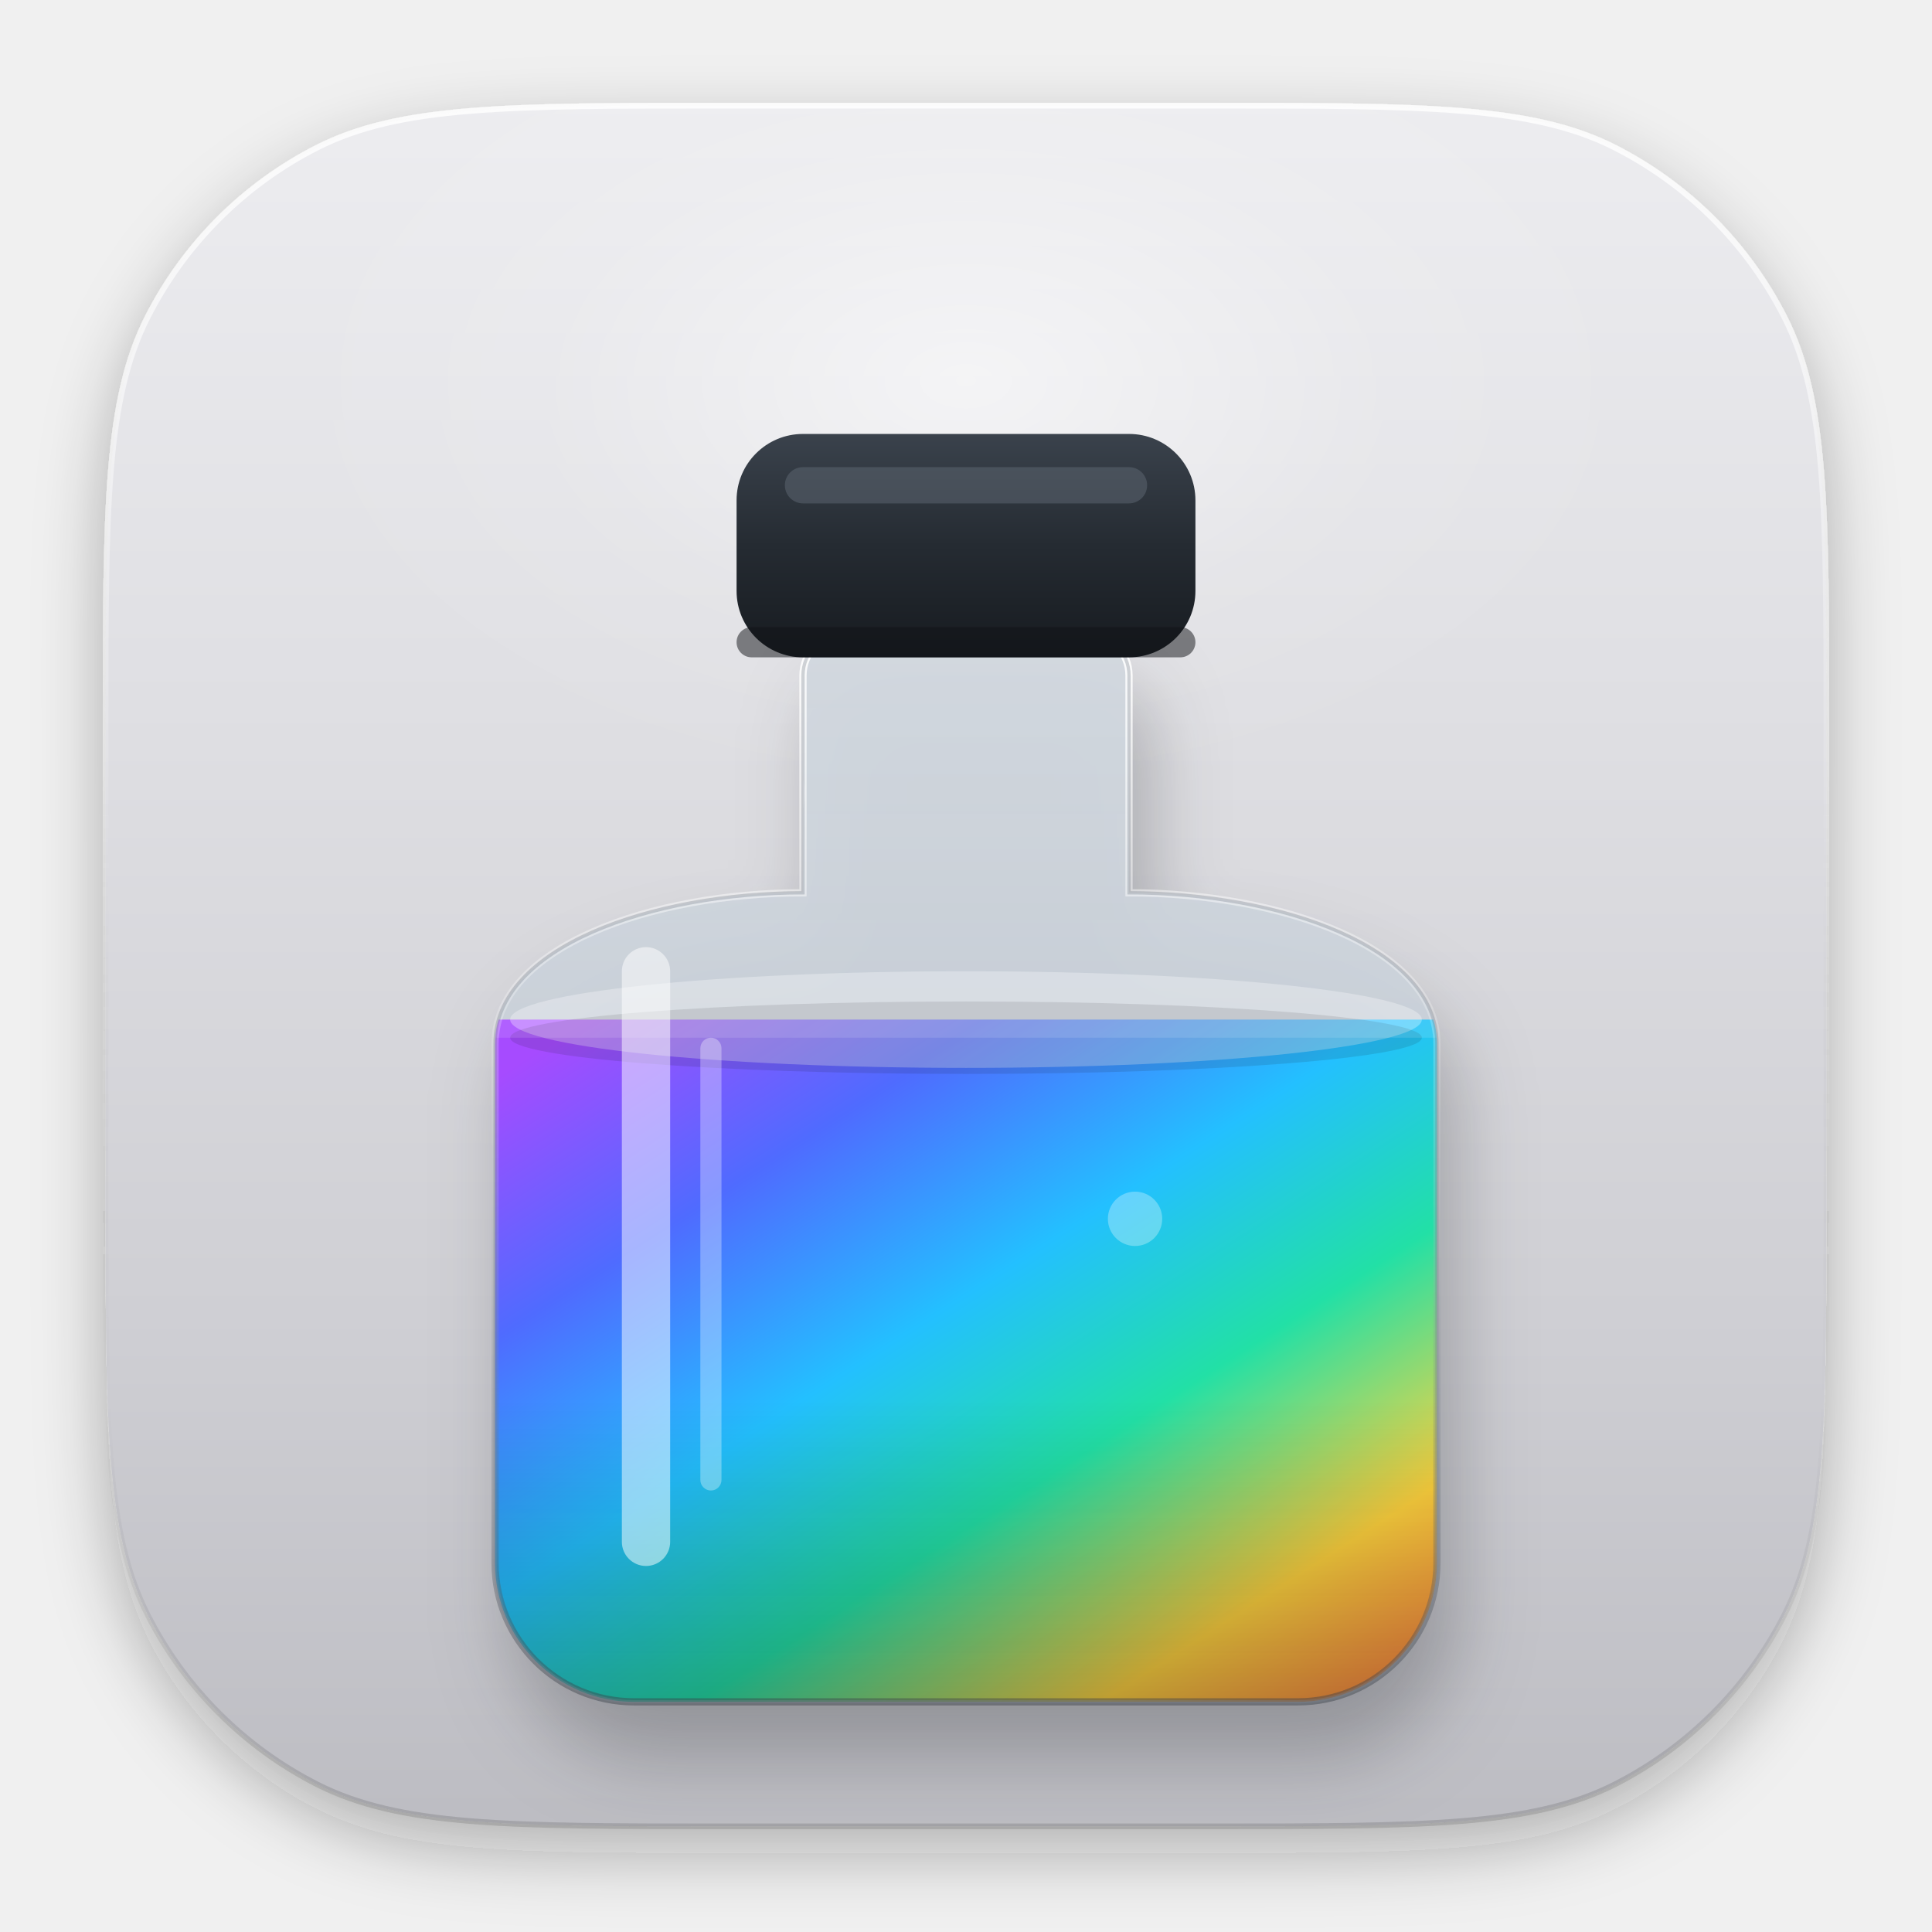
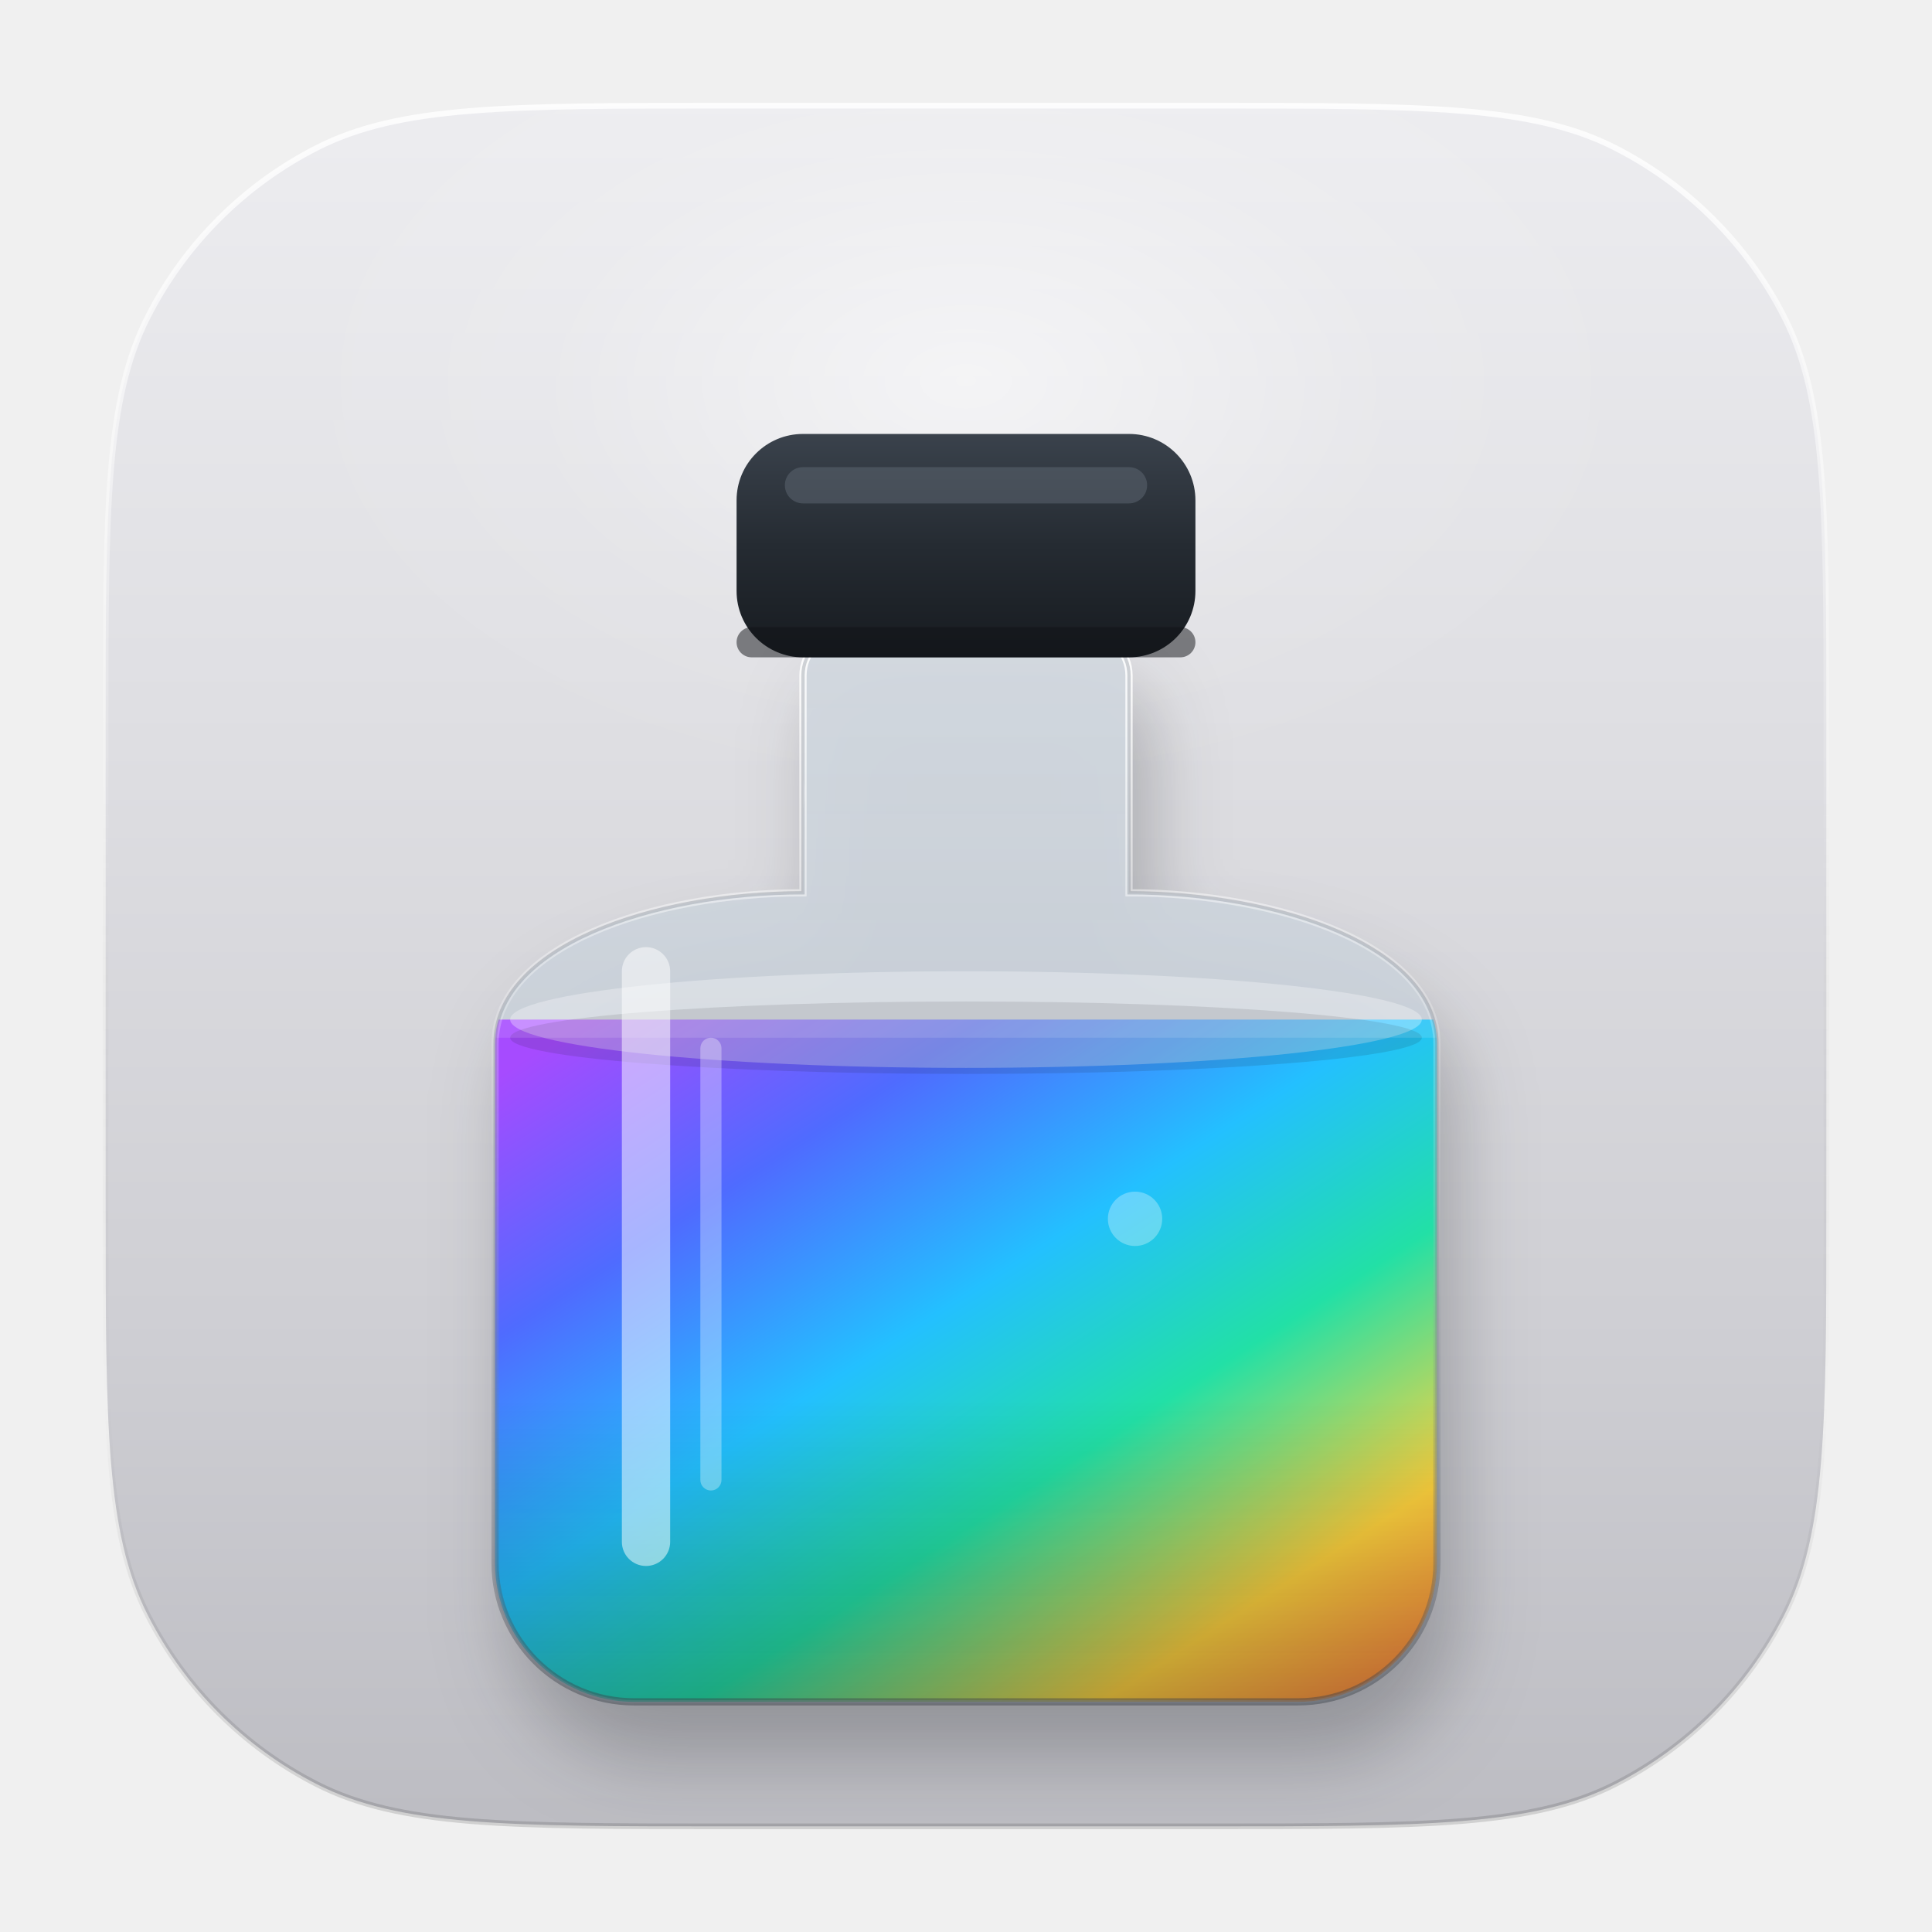
<svg xmlns="http://www.w3.org/2000/svg" width="1024" height="1024" viewBox="0 0 1024 1024" preserveAspectRatio="xMidYMid meet" fill="none" color-interpolation="sRGB" color-interpolation-filters="sRGB" shape-rendering="geometricPrecision">
  <defs>
    <linearGradient id="baseGradient" x1="0" y1="0" x2="0" y2="1">
      <stop offset="0" stop-color="#EDEDF0" />
      <stop offset="0.35" stop-color="#DFDFE3" />
      <stop offset="0.70" stop-color="#CFCFD4" />
      <stop offset="1" stop-color="#BCBCC2" />
    </linearGradient>
    <radialGradient id="specular" cx="0.5" cy="0.5" r="0.5">
      <stop offset="0" stop-color="#FFFFFF" stop-opacity="0.55" />
      <stop offset="0.6" stop-color="#FFFFFF" stop-opacity="0.10" />
      <stop offset="1" stop-color="#FFFFFF" stop-opacity="0" />
    </radialGradient>
    <linearGradient id="rimGradient" x1="0" y1="0" x2="0" y2="1">
      <stop offset="0" stop-color="#FFFFFF" stop-opacity="0.85" />
      <stop offset="0.40" stop-color="#FFFFFF" stop-opacity="0.10" />
      <stop offset="0.75" stop-color="#000000" stop-opacity="0" />
      <stop offset="1" stop-color="#000000" stop-opacity="0.14" />
    </linearGradient>
    <filter id="iconShadow" x="-25%" y="-25%" width="150%" height="150%">
      <feDropShadow dx="0" dy="14" stdDeviation="18" flood-color="#1A1A1F" flood-opacity="0.30" />
    </filter>
    <clipPath id="iconClip">
      <path d="M 584 0 c 114.811 0 172.216 0 216.068 22.344 a 205 205 0 0 1 89.588 89.588 c 22.344 43.852 22.344 101.257 22.344 216.068 L 912 584 c 0 114.811 0 172.216 -22.344 216.068 a 205 205 0 0 1 -89.588 89.588 c -43.852 22.344 -101.257 22.344 -216.068 22.344 L 328 912 c -114.811 0 -172.216 0 -216.068 -22.344 a 205 205 0 0 1 -89.588 -89.588 c -22.344 -43.852 -22.344 -101.257 -22.344 -216.068 L 0 328 c 0 -114.811 0 -172.216 22.344 -216.068 a 205 205 0 0 1 89.588 -89.588 c 43.852 -22.344 101.257 -22.344 216.068 -22.344 Z" />
    </clipPath>
    <linearGradient id="inkRainbow" x1="0.08" y1="0.05" x2="0.92" y2="1">
      <stop offset="0" stop-color="#A64BFF" />
      <stop offset="0.20" stop-color="#4F6BFF" />
      <stop offset="0.40" stop-color="#23C0FF" />
      <stop offset="0.58" stop-color="#22E0A6" />
      <stop offset="0.78" stop-color="#FFD23D" />
      <stop offset="1" stop-color="#FF5B3D" />
    </linearGradient>
    <linearGradient id="inkDepth" x1="0" y1="0" x2="0" y2="1">
      <stop offset="0" stop-color="#000000" stop-opacity="0" />
      <stop offset="1" stop-color="#101018" stop-opacity="0.32" />
    </linearGradient>
    <linearGradient id="glassBody" x1="0" y1="0" x2="0" y2="1">
      <stop offset="0" stop-color="#CCD3DB" stop-opacity="0.95" />
      <stop offset="0.5" stop-color="#BFC8D2" stop-opacity="0.93" />
      <stop offset="1" stop-color="#A9B4BF" stop-opacity="0.92" />
    </linearGradient>
    <linearGradient id="bottleRim" x1="0" y1="0" x2="0" y2="1">
      <stop offset="0" stop-color="#FFFFFF" stop-opacity="0.95" />
      <stop offset="0.35" stop-color="#FFFFFF" stop-opacity="0.25" />
      <stop offset="0.7" stop-color="#7C858F" stop-opacity="0.25" />
      <stop offset="1" stop-color="#3A4048" stop-opacity="0.45" />
    </linearGradient>
    <linearGradient id="capGrad" x1="0" y1="0" x2="0" y2="1">
      <stop offset="0" stop-color="#3A424C" />
      <stop offset="0.5" stop-color="#252B32" />
      <stop offset="1" stop-color="#171B20" />
    </linearGradient>
    <clipPath id="bottleClip">
      <path d="M 402 380 A 14 14 0 0 1 416 366 L 496 366 A 14 14 0 0 1 510 380 L 510 452 C 560 452 612 470 612 502 L 612 674 A 46 46 0 0 1 566 720 L 346 720 A 46 46 0 0 1 300 674 L 300 502 C 300 470 352 452 402 452 L 402 380 Z" />
    </clipPath>
    <filter id="bottleShadow" x="-40%" y="-40%" width="180%" height="180%">
      <feGaussianBlur stdDeviation="13" />
    </filter>
  </defs>
-   <g id="icon-body" filter="url(#iconShadow)">
+   <g id="icon-body">
    <g transform="translate(56,56)">
      <path id="iconShape" d="M 584 0 c 114.811 0 172.216 0 216.068 22.344 a 205 205 0 0 1 89.588 89.588 c 22.344 43.852 22.344 101.257 22.344 216.068 L 912 584 c 0 114.811 0 172.216 -22.344 216.068 a 205 205 0 0 1 -89.588 89.588 c -43.852 22.344 -101.257 22.344 -216.068 22.344 L 328 912 c -114.811 0 -172.216 0 -216.068 -22.344 a 205 205 0 0 1 -89.588 -89.588 c -22.344 -43.852 -22.344 -101.257 -22.344 -216.068 L 0 328 c 0 -114.811 0 -172.216 22.344 -216.068 a 205 205 0 0 1 89.588 -89.588 c 43.852 -22.344 101.257 -22.344 216.068 -22.344 Z" fill="url(#baseGradient)" />
      <g clip-path="url(#iconClip)">
        <ellipse cx="456" cy="146" rx="365" ry="219" fill="url(#specular)" />
      </g>
      <path d="M 584 0 c 114.811 0 172.216 0 216.068 22.344 a 205 205 0 0 1 89.588 89.588 c 22.344 43.852 22.344 101.257 22.344 216.068 L 912 584 c 0 114.811 0 172.216 -22.344 216.068 a 205 205 0 0 1 -89.588 89.588 c -43.852 22.344 -101.257 22.344 -216.068 22.344 L 328 912 c -114.811 0 -172.216 0 -216.068 -22.344 a 205 205 0 0 1 -89.588 -89.588 c -22.344 -43.852 -22.344 -101.257 -22.344 -216.068 L 0 328 c 0 -114.811 0 -172.216 22.344 -216.068 a 205 205 0 0 1 89.588 -89.588 c 43.852 -22.344 101.257 -22.344 216.068 -22.344 Z" fill="none" stroke="url(#rimGradient)" stroke-width="3" />
    </g>
  </g>
  <g id="artwork" transform="translate(56,56)">
    <g clip-path="url(#iconClip)">
      <g transform="translate(456,510) scale(1.6) translate(-456,-510)">
        <path d="M 402 380 A 14 14 0 0 1 416 366 L 496 366 A 14 14 0 0 1 510 380 L 510 452 C 560 452 612 470 612 502 L 612 674 A 46 46 0 0 1 566 720 L 346 720 A 46 46 0 0 1 300 674 L 300 502 C 300 470 352 452 402 452 L 402 380 Z" fill="#0E1116" opacity="0.26" filter="url(#bottleShadow)" transform="translate(6,18)" />
      </g>
    </g>
    <g transform="translate(456,510) scale(1.6) translate(-456,-510)">
      <path d="M 402 380 A 14 14 0 0 1 416 366 L 496 366 A 14 14 0 0 1 510 380 L 510 452 C 560 452 612 470 612 502 L 612 674 A 46 46 0 0 1 566 720 L 346 720 A 46 46 0 0 1 300 674 L 300 502 C 300 470 352 452 402 452 L 402 380 Z" fill="url(#glassBody)" />
      <g clip-path="url(#bottleClip)">
        <rect x="280" y="494" width="352" height="256" fill="url(#inkRainbow)" />
        <rect x="280" y="620" width="352" height="120" fill="url(#inkDepth)" />
        <ellipse cx="456" cy="494" rx="151" ry="16" fill="#FFFFFF" opacity="0.30" />
        <ellipse cx="456" cy="500" rx="151" ry="12" fill="#101018" opacity="0.12" />
        <rect x="300" y="300" width="312" height="200" fill="#FFFFFF" opacity="0.12" />
        <rect x="342" y="470" width="16" height="205" rx="8" fill="#FFFFFF" opacity="0.50" />
        <rect x="368" y="500" width="7" height="150" rx="3.5" fill="#FFFFFF" opacity="0.32" />
        <circle cx="512" cy="560" r="9" fill="#FFFFFF" opacity="0.30" />
        <ellipse cx="372" cy="430" rx="34" ry="20" fill="#FFFFFF" opacity="0.35" transform="rotate(-32 372 430)" />
      </g>
      <path d="M 402 380 A 14 14 0 0 1 416 366 L 496 366 A 14 14 0 0 1 510 380 L 510 452 C 560 452 612 470 612 502 L 612 674 A 46 46 0 0 1 566 720 L 346 720 A 46 46 0 0 1 300 674 L 300 502 C 300 470 352 452 402 452 L 402 380 Z" fill="none" stroke="url(#bottleRim)" stroke-width="2.4" />
      <path d="M 402 380 A 14 14 0 0 1 416 366 L 496 366 A 14 14 0 0 1 510 380 L 510 452 C 560 452 612 470 612 502 L 612 674 A 46 46 0 0 1 566 720 L 346 720 A 46 46 0 0 1 300 674 L 300 502 C 300 470 352 452 402 452 L 402 380 Z" fill="none" stroke="#7C858F" stroke-opacity="0.35" stroke-width="1.1" />
      <rect x="380" y="300" width="152" height="74" rx="22" fill="url(#capGrad)" />
      <rect x="396" y="311" width="120" height="12" rx="6" fill="#5B6570" opacity="0.55" />
      <rect x="380" y="364" width="152" height="10" rx="5" fill="#0F1216" opacity="0.5" />
    </g>
  </g>
</svg>
